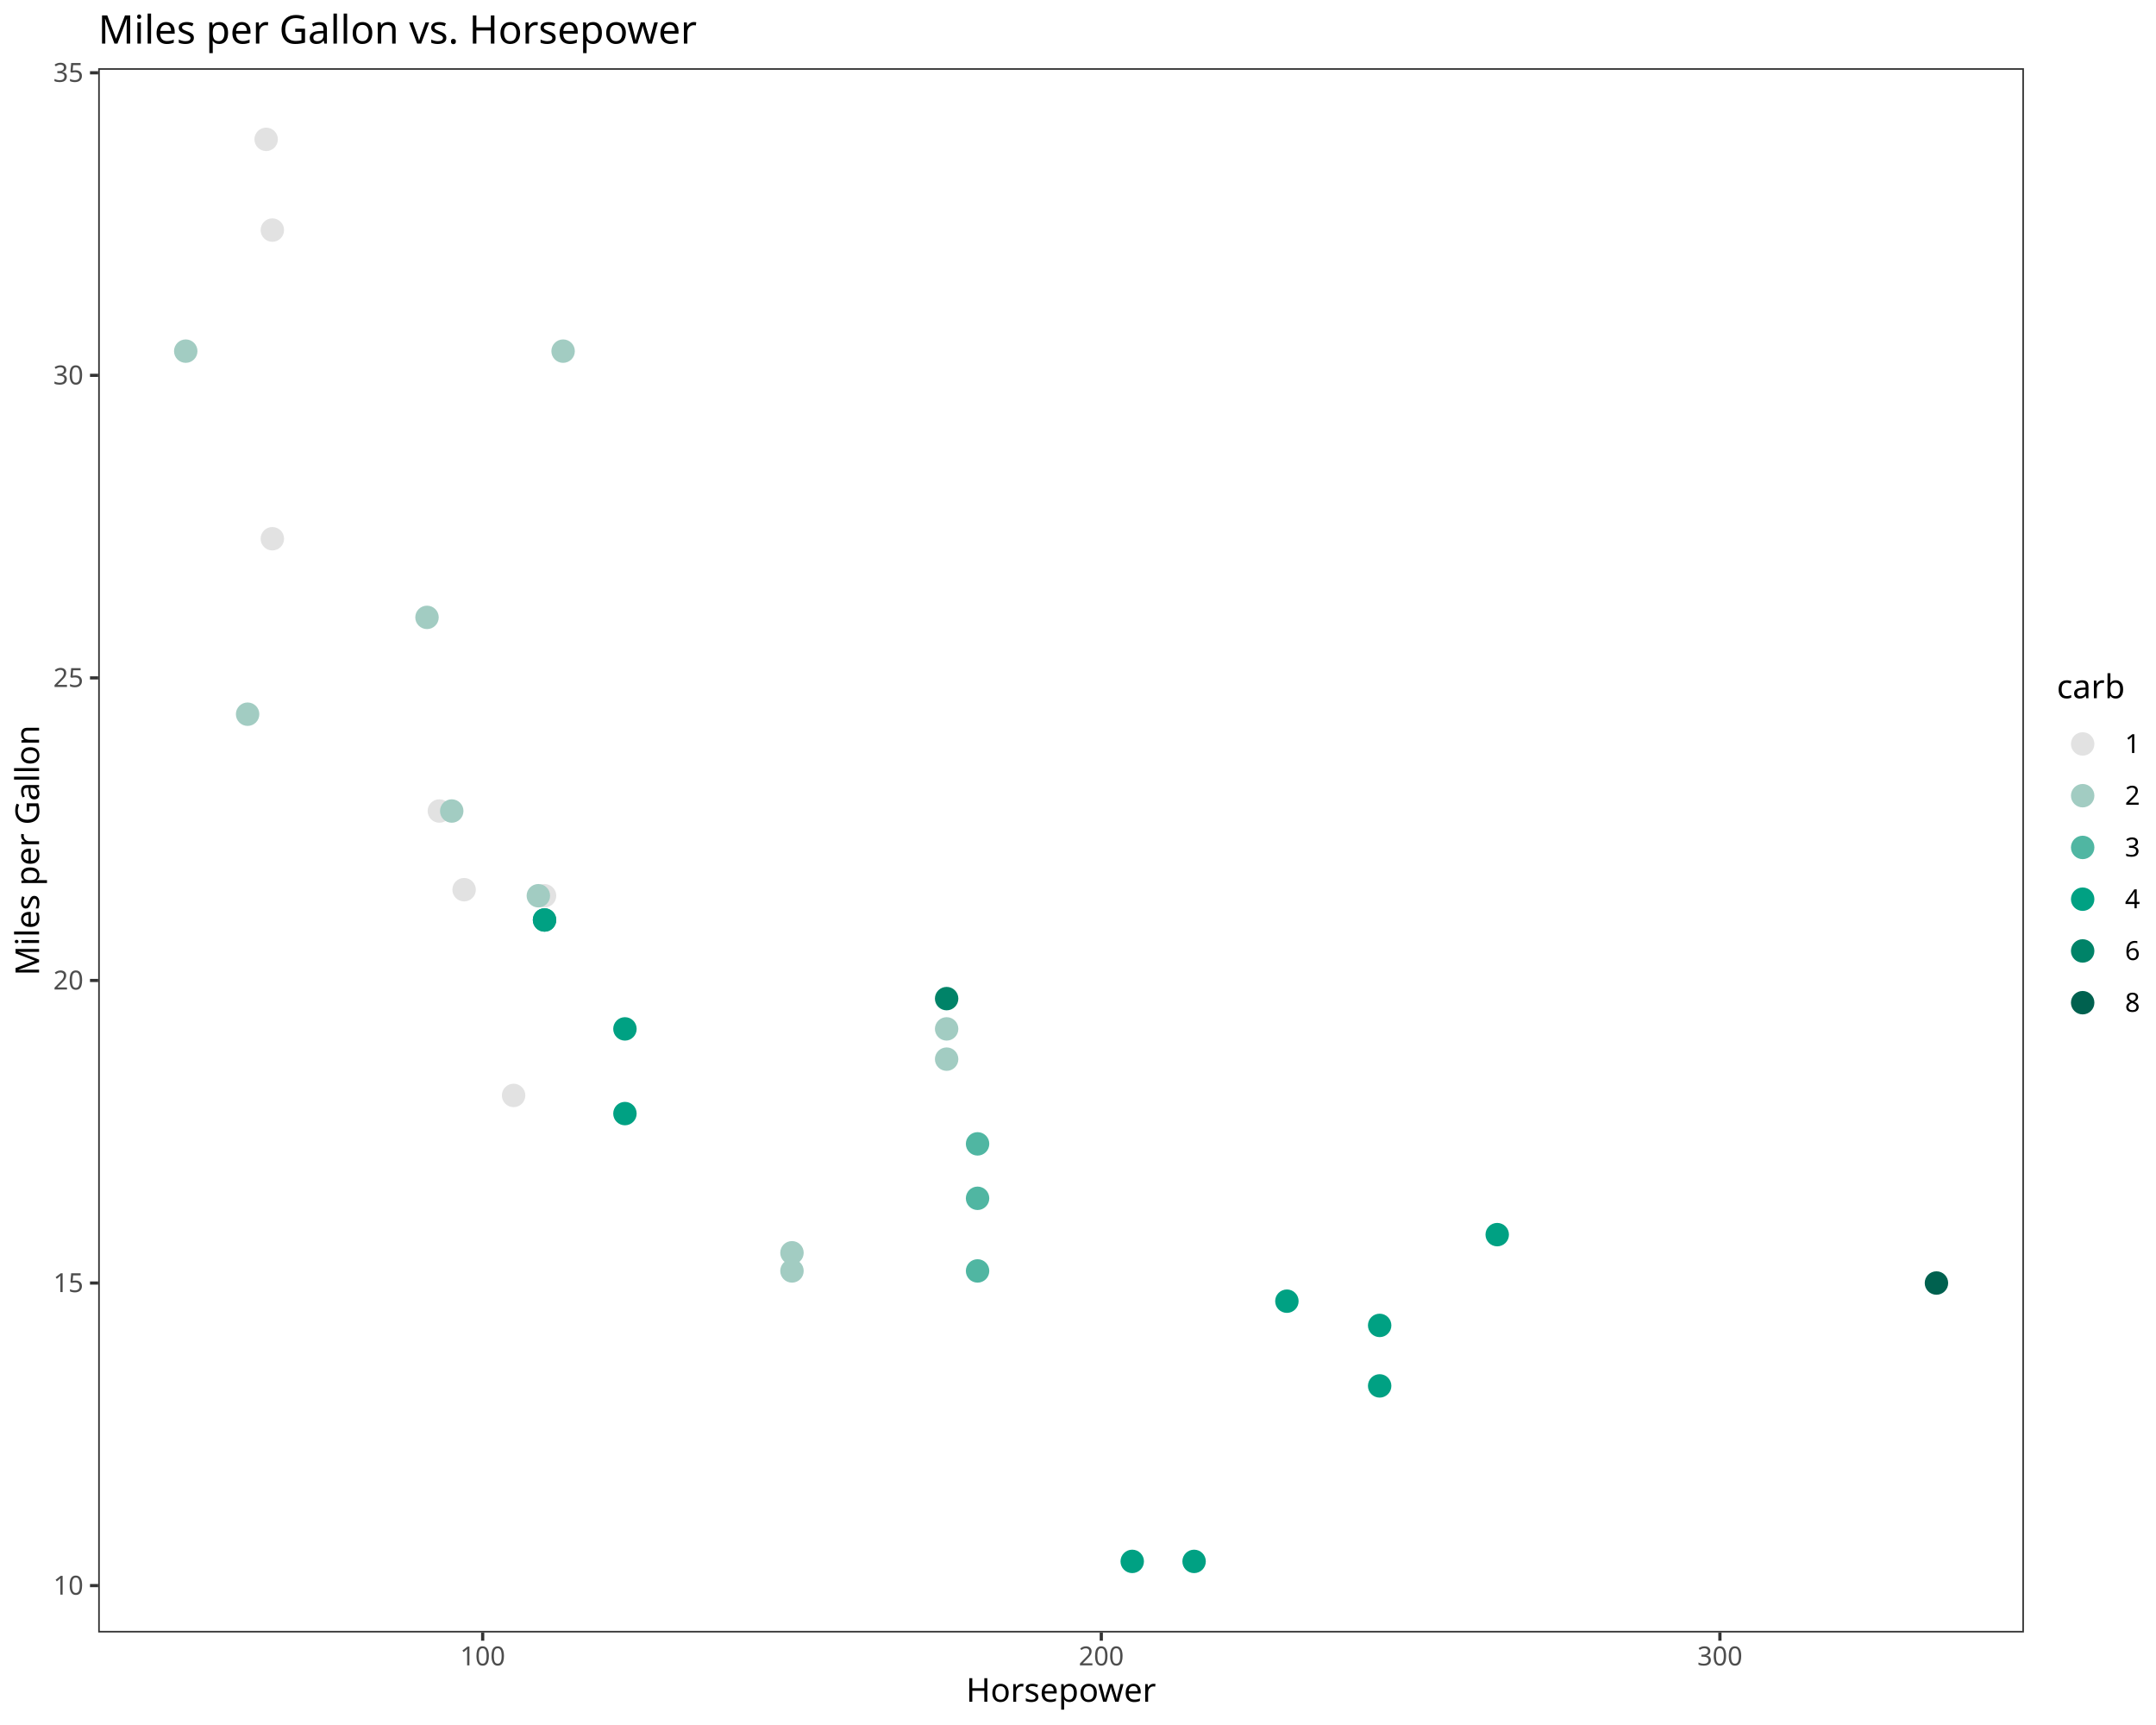
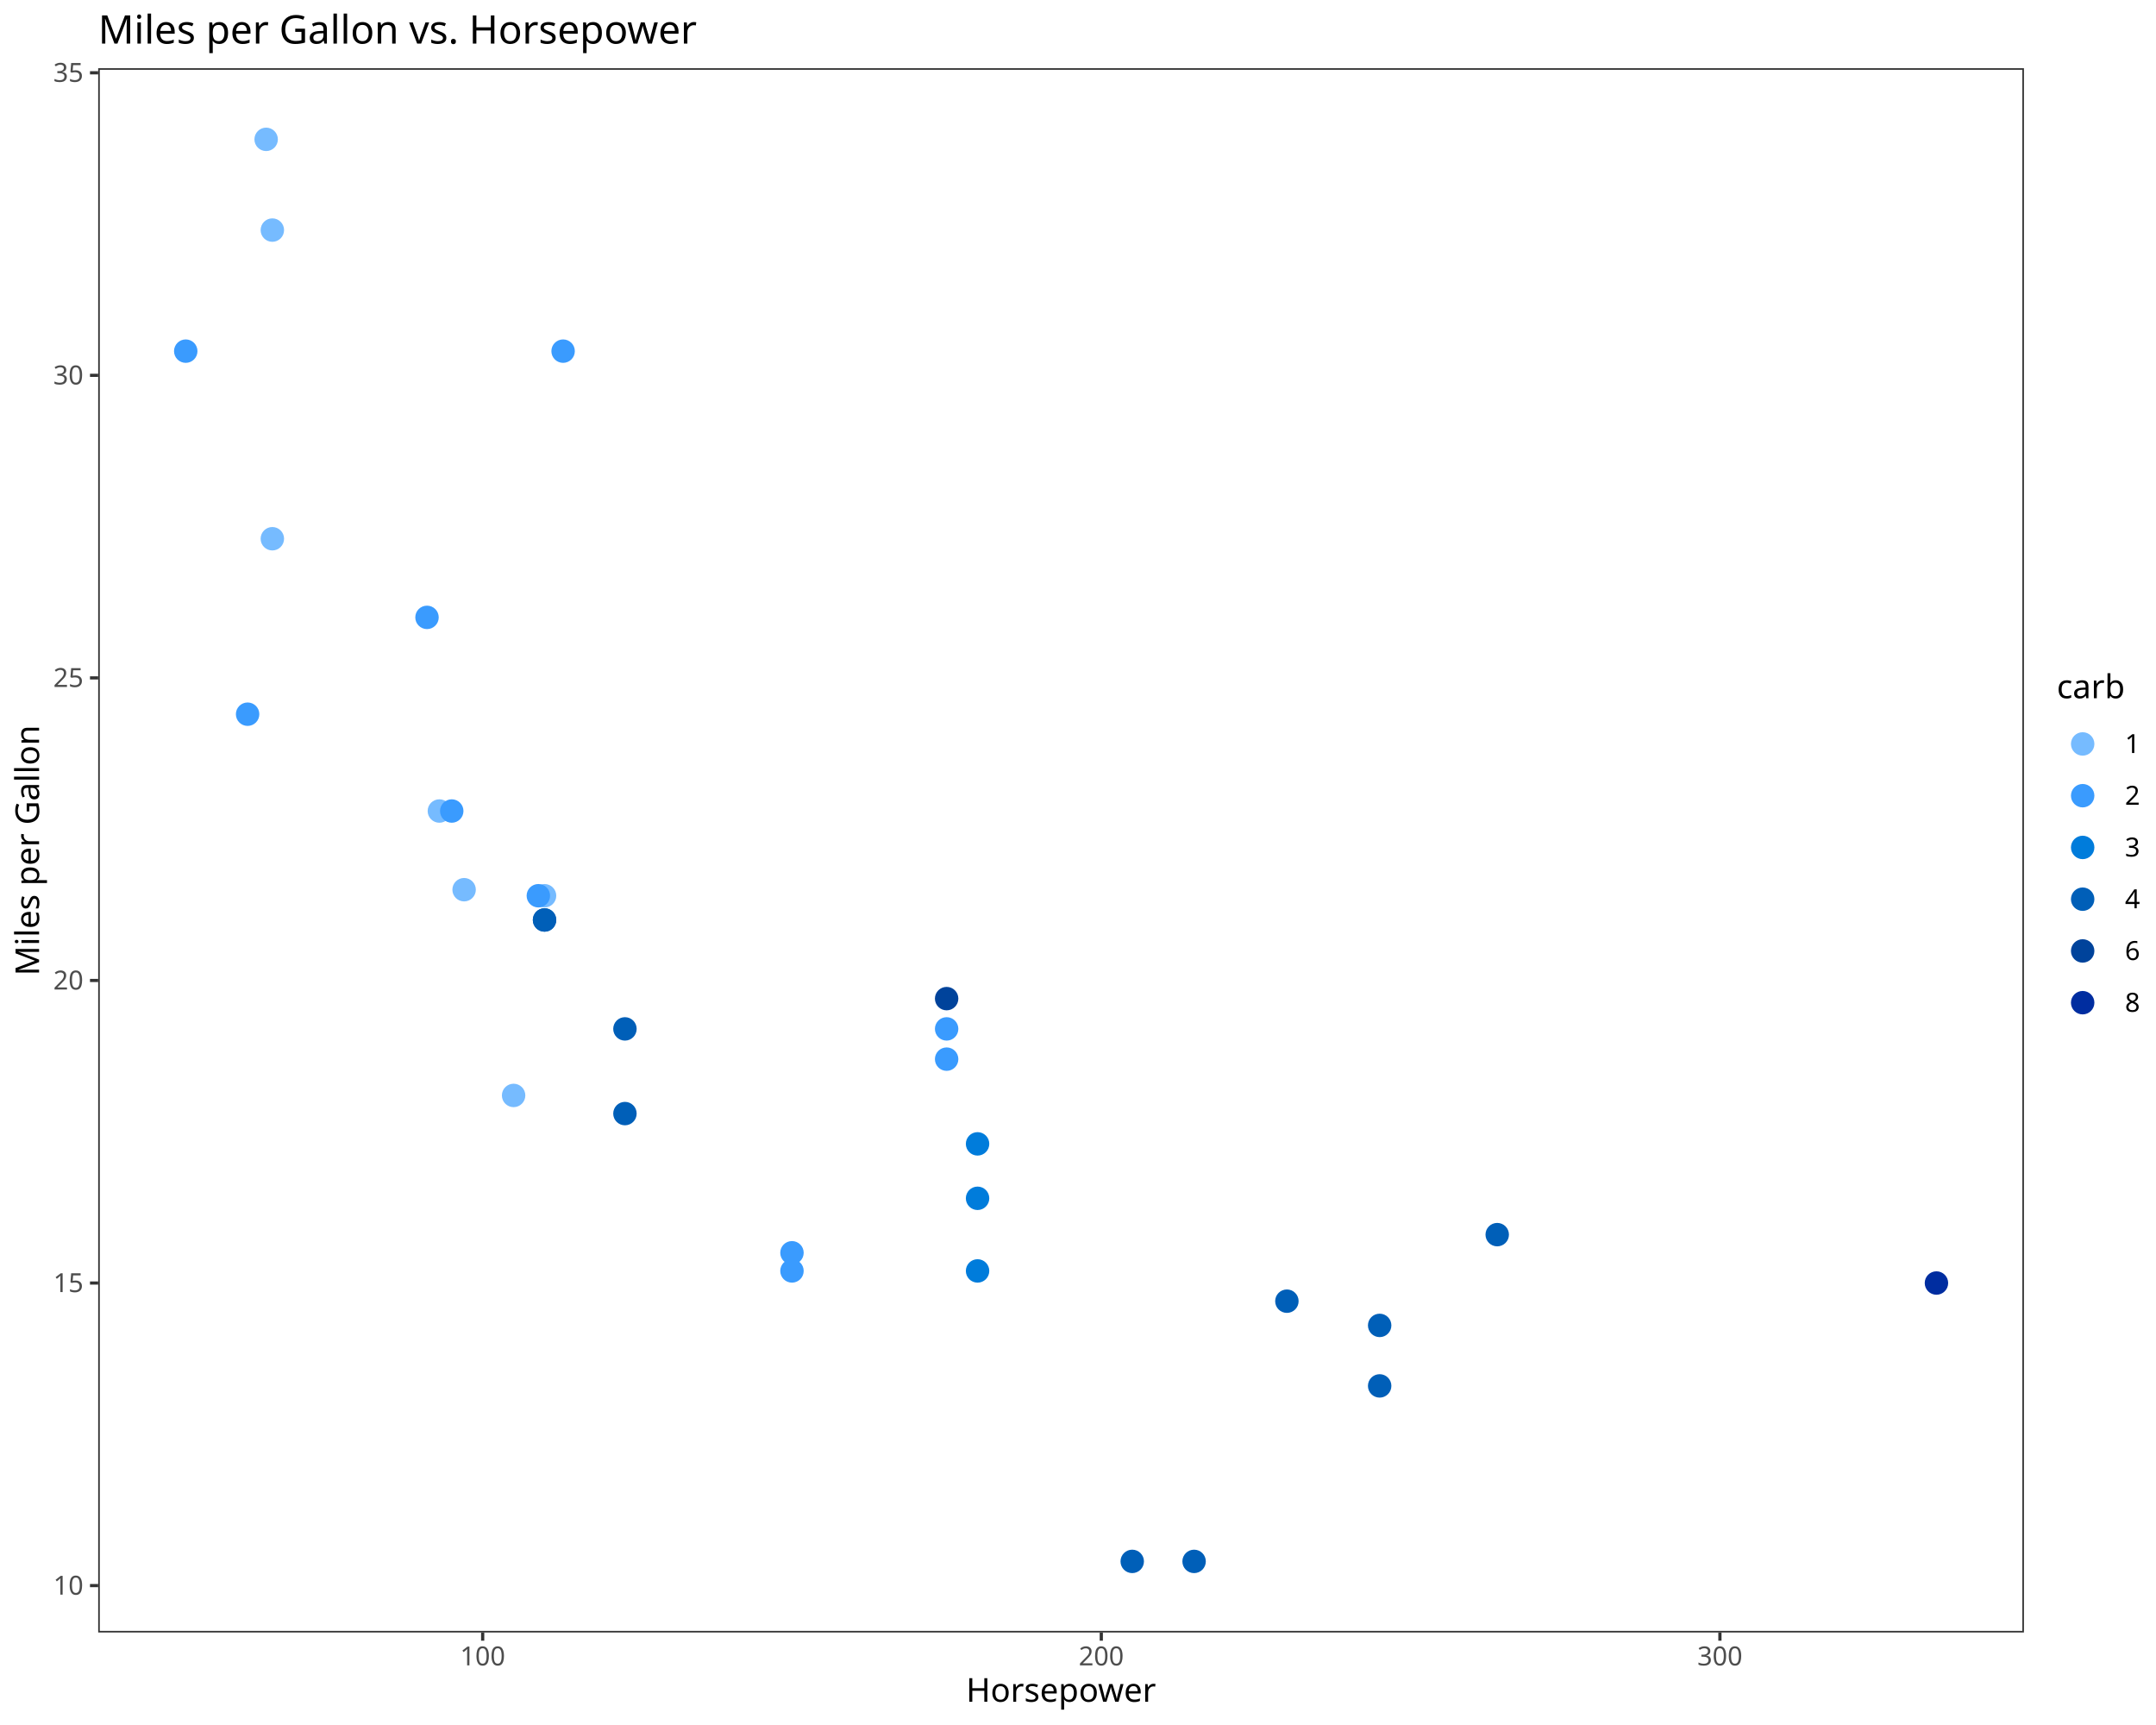
<svg xmlns="http://www.w3.org/2000/svg" class="svglite" data-engine-version="2.0" width="720.00pt" height="576.00pt" viewBox="0 0 720.00 576.00">
  <defs>
    <style type="text/css">
    .svglite line, .svglite polyline, .svglite polygon, .svglite path, .svglite rect, .svglite circle {
      fill: none;
      stroke: #000000;
      stroke-linecap: round;
      stroke-linejoin: round;
      stroke-miterlimit: 10.00;
    }
  </style>
  </defs>
  <rect width="100%" height="100%" style="stroke: none; fill: #FFFFFF;" />
  <defs>
    <clipPath id="cpMC4wMHw3MjAuMDB8MC4wMHw1NzYuMDA=">
      <rect x="0.00" y="0.00" width="720.00" height="576.00" />
    </clipPath>
  </defs>
  <g clip-path="url(#cpMC4wMHw3MjAuMDB8MC4wMHw1NzYuMDA=)">
    <rect x="0.00" y="0.00" width="720.00" height="576.00" style="stroke-width: 1.07; stroke: #FFFFFF; fill: #FFFFFF;" />
  </g>
  <defs>
    <clipPath id="cpMzIuNzl8Njc1LjkxfDIyLjc4fDU0NS4xMQ==">
      <rect x="32.79" y="22.78" width="643.11" height="522.33" />
    </clipPath>
  </defs>
  <g clip-path="url(#cpMzIuNzl8Njc1LjkxfDIyLjc4fDU0NS4xMQ==)">
    <rect x="32.79" y="22.78" width="643.11" height="522.33" style="stroke-width: 1.07; stroke: none; fill: #FFFFFF;" />
-     <circle cx="181.85" cy="307.19" r="3.56" style="stroke-width: 0.71; stroke: #00A183; fill: #00A183;" />
-     <circle cx="181.85" cy="307.19" r="3.56" style="stroke-width: 0.71; stroke: #00A183; fill: #00A183;" />
-     <circle cx="146.73" cy="270.81" r="3.56" style="stroke-width: 0.71; stroke: #E2E2E2; fill: #E2E2E2;" />
-     <circle cx="181.85" cy="299.10" r="3.56" style="stroke-width: 0.71; stroke: #E2E2E2; fill: #E2E2E2;" />
-     <circle cx="316.13" cy="353.66" r="3.56" style="stroke-width: 0.71; stroke: #A2CCC2; fill: #A2CCC2;" />
-     <circle cx="171.52" cy="365.78" r="3.56" style="stroke-width: 0.71; stroke: #E2E2E2; fill: #E2E2E2;" />
-     <circle cx="460.74" cy="442.57" r="3.56" style="stroke-width: 0.71; stroke: #00A183; fill: #00A183;" />
-     <circle cx="82.69" cy="238.48" r="3.56" style="stroke-width: 0.71; stroke: #A2CCC2; fill: #A2CCC2;" />
-     <circle cx="150.86" cy="270.81" r="3.56" style="stroke-width: 0.71; stroke: #A2CCC2; fill: #A2CCC2;" />
-     <circle cx="208.70" cy="343.56" r="3.56" style="stroke-width: 0.71; stroke: #00A183; fill: #00A183;" />
-     <circle cx="208.70" cy="371.84" r="3.56" style="stroke-width: 0.71; stroke: #00A183; fill: #00A183;" />
-     <circle cx="326.46" cy="400.13" r="3.56" style="stroke-width: 0.71; stroke: #50B6A2; fill: #50B6A2;" />
-     <circle cx="326.46" cy="381.95" r="3.56" style="stroke-width: 0.71; stroke: #50B6A2; fill: #50B6A2;" />
-     <circle cx="326.46" cy="424.38" r="3.56" style="stroke-width: 0.71; stroke: #50B6A2; fill: #50B6A2;" />
-     <circle cx="378.11" cy="521.37" r="3.56" style="stroke-width: 0.71; stroke: #00A183; fill: #00A183;" />
-     <circle cx="398.77" cy="521.37" r="3.56" style="stroke-width: 0.71; stroke: #00A183; fill: #00A183;" />
-     <circle cx="429.76" cy="434.48" r="3.56" style="stroke-width: 0.71; stroke: #00A183; fill: #00A183;" />
-     <circle cx="90.95" cy="76.83" r="3.56" style="stroke-width: 0.71; stroke: #E2E2E2; fill: #E2E2E2;" />
-     <circle cx="62.03" cy="117.25" r="3.56" style="stroke-width: 0.71; stroke: #A2CCC2; fill: #A2CCC2;" />
-     <circle cx="88.88" cy="46.53" r="3.56" style="stroke-width: 0.71; stroke: #E2E2E2; fill: #E2E2E2;" />
-     <circle cx="154.99" cy="297.08" r="3.56" style="stroke-width: 0.71; stroke: #E2E2E2; fill: #E2E2E2;" />
-     <circle cx="264.48" cy="418.32" r="3.56" style="stroke-width: 0.71; stroke: #A2CCC2; fill: #A2CCC2;" />
-     <circle cx="264.48" cy="424.38" r="3.56" style="stroke-width: 0.71; stroke: #A2CCC2; fill: #A2CCC2;" />
-     <circle cx="460.74" cy="462.77" r="3.56" style="stroke-width: 0.71; stroke: #00A183; fill: #00A183;" />
-     <circle cx="316.13" cy="343.56" r="3.56" style="stroke-width: 0.71; stroke: #A2CCC2; fill: #A2CCC2;" />
-     <circle cx="90.95" cy="179.89" r="3.56" style="stroke-width: 0.71; stroke: #E2E2E2; fill: #E2E2E2;" />
-     <circle cx="142.60" cy="206.15" r="3.56" style="stroke-width: 0.71; stroke: #A2CCC2; fill: #A2CCC2;" />
-     <circle cx="188.05" cy="117.25" r="3.56" style="stroke-width: 0.71; stroke: #A2CCC2; fill: #A2CCC2;" />
-     <circle cx="500.00" cy="412.26" r="3.56" style="stroke-width: 0.71; stroke: #00A183; fill: #00A183;" />
-     <circle cx="316.13" cy="333.45" r="3.56" style="stroke-width: 0.71; stroke: #008368; fill: #008368;" />
-     <circle cx="646.68" cy="428.42" r="3.56" style="stroke-width: 0.71; stroke: #00614F; fill: #00614F;" />
-     <circle cx="179.78" cy="299.10" r="3.56" style="stroke-width: 0.71; stroke: #A2CCC2; fill: #A2CCC2;" />
+     <circle cx="181.85" cy="307.19" r="3.56" style="stroke-width: 0.71; stroke: #005FB8; fill: #005FB8;" />
+     <circle cx="181.85" cy="307.19" r="3.56" style="stroke-width: 0.71; stroke: #005FB8; fill: #005FB8;" />
+     <circle cx="146.73" cy="270.81" r="3.56" style="stroke-width: 0.71; stroke: #76BBFF; fill: #76BBFF;" />
+     <circle cx="181.85" cy="299.10" r="3.56" style="stroke-width: 0.71; stroke: #76BBFF; fill: #76BBFF;" />
+     <circle cx="316.13" cy="353.66" r="3.56" style="stroke-width: 0.71; stroke: #3A9BFE; fill: #3A9BFE;" />
+     <circle cx="171.52" cy="365.78" r="3.56" style="stroke-width: 0.71; stroke: #76BBFF; fill: #76BBFF;" />
+     <circle cx="460.74" cy="442.57" r="3.56" style="stroke-width: 0.71; stroke: #005FB8; fill: #005FB8;" />
+     <circle cx="82.69" cy="238.48" r="3.56" style="stroke-width: 0.71; stroke: #3A9BFE; fill: #3A9BFE;" />
+     <circle cx="150.86" cy="270.81" r="3.56" style="stroke-width: 0.71; stroke: #3A9BFE; fill: #3A9BFE;" />
+     <circle cx="208.70" cy="343.56" r="3.56" style="stroke-width: 0.71; stroke: #005FB8; fill: #005FB8;" />
+     <circle cx="208.70" cy="371.84" r="3.56" style="stroke-width: 0.71; stroke: #005FB8; fill: #005FB8;" />
+     <circle cx="326.46" cy="400.13" r="3.56" style="stroke-width: 0.71; stroke: #007CDB; fill: #007CDB;" />
+     <circle cx="326.46" cy="381.95" r="3.56" style="stroke-width: 0.71; stroke: #007CDB; fill: #007CDB;" />
+     <circle cx="326.46" cy="424.38" r="3.56" style="stroke-width: 0.71; stroke: #007CDB; fill: #007CDB;" />
+     <circle cx="378.11" cy="521.37" r="3.56" style="stroke-width: 0.71; stroke: #005FB8; fill: #005FB8;" />
+     <circle cx="398.77" cy="521.37" r="3.56" style="stroke-width: 0.71; stroke: #005FB8; fill: #005FB8;" />
+     <circle cx="429.76" cy="434.48" r="3.56" style="stroke-width: 0.71; stroke: #005FB8; fill: #005FB8;" />
+     <circle cx="90.95" cy="76.83" r="3.56" style="stroke-width: 0.71; stroke: #76BBFF; fill: #76BBFF;" />
+     <circle cx="62.03" cy="117.25" r="3.56" style="stroke-width: 0.71; stroke: #3A9BFE; fill: #3A9BFE;" />
+     <circle cx="88.88" cy="46.53" r="3.56" style="stroke-width: 0.71; stroke: #76BBFF; fill: #76BBFF;" />
+     <circle cx="154.99" cy="297.08" r="3.56" style="stroke-width: 0.71; stroke: #76BBFF; fill: #76BBFF;" />
+     <circle cx="264.48" cy="418.32" r="3.56" style="stroke-width: 0.71; stroke: #3A9BFE; fill: #3A9BFE;" />
+     <circle cx="264.48" cy="424.38" r="3.56" style="stroke-width: 0.71; stroke: #3A9BFE; fill: #3A9BFE;" />
+     <circle cx="460.74" cy="462.77" r="3.56" style="stroke-width: 0.71; stroke: #005FB8; fill: #005FB8;" />
+     <circle cx="316.13" cy="343.56" r="3.56" style="stroke-width: 0.71; stroke: #3A9BFE; fill: #3A9BFE;" />
+     <circle cx="90.95" cy="179.89" r="3.56" style="stroke-width: 0.71; stroke: #76BBFF; fill: #76BBFF;" />
+     <circle cx="142.60" cy="206.15" r="3.56" style="stroke-width: 0.71; stroke: #3A9BFE; fill: #3A9BFE;" />
+     <circle cx="188.05" cy="117.25" r="3.56" style="stroke-width: 0.71; stroke: #3A9BFE; fill: #3A9BFE;" />
+     <circle cx="500.00" cy="412.26" r="3.56" style="stroke-width: 0.71; stroke: #005FB8; fill: #005FB8;" />
+     <circle cx="316.13" cy="333.45" r="3.56" style="stroke-width: 0.71; stroke: #00439B; fill: #00439B;" />
+     <circle cx="646.68" cy="428.42" r="3.56" style="stroke-width: 0.71; stroke: #002DA0; fill: #002DA0;" />
+     <circle cx="179.78" cy="299.10" r="3.56" style="stroke-width: 0.71; stroke: #3A9BFE; fill: #3A9BFE;" />
    <rect x="32.79" y="22.78" width="643.11" height="522.33" style="stroke-width: 1.07; stroke: #333333;" />
  </g>
  <g clip-path="url(#cpMC4wMHw3MjAuMDB8MC4wMHw1NzYuMDA=)">
    <text x="27.86" y="532.48" text-anchor="end" style="font-size: 8.80px; fill: #4D4D4D; font-family: sans;" textLength="9.79px" lengthAdjust="spacingAndGlyphs">10</text>
    <text x="27.86" y="431.45" text-anchor="end" style="font-size: 8.80px; fill: #4D4D4D; font-family: sans;" textLength="9.79px" lengthAdjust="spacingAndGlyphs">15</text>
    <text x="27.86" y="330.42" text-anchor="end" style="font-size: 8.80px; fill: #4D4D4D; font-family: sans;" textLength="9.79px" lengthAdjust="spacingAndGlyphs">20</text>
    <text x="27.86" y="229.39" text-anchor="end" style="font-size: 8.80px; fill: #4D4D4D; font-family: sans;" textLength="9.79px" lengthAdjust="spacingAndGlyphs">25</text>
    <text x="27.86" y="128.36" text-anchor="end" style="font-size: 8.80px; fill: #4D4D4D; font-family: sans;" textLength="9.79px" lengthAdjust="spacingAndGlyphs">30</text>
    <text x="27.86" y="27.33" text-anchor="end" style="font-size: 8.80px; fill: #4D4D4D; font-family: sans;" textLength="9.79px" lengthAdjust="spacingAndGlyphs">35</text>
    <polyline points="30.05,529.45 32.79,529.45 " style="stroke-width: 1.07; stroke: #333333; stroke-linecap: butt;" />
    <polyline points="30.05,428.42 32.79,428.42 " style="stroke-width: 1.07; stroke: #333333; stroke-linecap: butt;" />
    <polyline points="30.05,327.39 32.79,327.39 " style="stroke-width: 1.07; stroke: #333333; stroke-linecap: butt;" />
    <polyline points="30.05,226.36 32.79,226.36 " style="stroke-width: 1.07; stroke: #333333; stroke-linecap: butt;" />
    <polyline points="30.05,125.33 32.79,125.33 " style="stroke-width: 1.07; stroke: #333333; stroke-linecap: butt;" />
    <polyline points="30.05,24.30 32.79,24.30 " style="stroke-width: 1.07; stroke: #333333; stroke-linecap: butt;" />
    <polyline points="161.19,547.85 161.19,545.11 " style="stroke-width: 1.07; stroke: #333333; stroke-linecap: butt;" />
    <polyline points="367.78,547.85 367.78,545.11 " style="stroke-width: 1.07; stroke: #333333; stroke-linecap: butt;" />
    <polyline points="574.37,547.85 574.37,545.11 " style="stroke-width: 1.07; stroke: #333333; stroke-linecap: butt;" />
    <text x="161.19" y="556.10" text-anchor="middle" style="font-size: 8.80px; fill: #4D4D4D; font-family: sans;" textLength="14.68px" lengthAdjust="spacingAndGlyphs">100</text>
    <text x="367.78" y="556.10" text-anchor="middle" style="font-size: 8.80px; fill: #4D4D4D; font-family: sans;" textLength="14.68px" lengthAdjust="spacingAndGlyphs">200</text>
    <text x="574.37" y="556.10" text-anchor="middle" style="font-size: 8.80px; fill: #4D4D4D; font-family: sans;" textLength="14.68px" lengthAdjust="spacingAndGlyphs">300</text>
    <text x="354.35" y="568.24" text-anchor="middle" style="font-size: 11.00px; font-family: sans;" textLength="59.31px" lengthAdjust="spacingAndGlyphs">Horsepower</text>
    <text transform="translate(13.05,283.95) rotate(-90)" text-anchor="middle" style="font-size: 11.00px; font-family: sans;" textLength="79.48px" lengthAdjust="spacingAndGlyphs">Miles per Gallon</text>
    <rect x="686.87" y="224.44" width="27.65" height="119.01" style="stroke-width: 1.07; stroke: none; fill: #FFFFFF;" />
    <text x="686.87" y="233.15" style="font-size: 11.00px; font-family: sans;" textLength="21.40px" lengthAdjust="spacingAndGlyphs">carb</text>
    <rect x="686.87" y="239.77" width="17.28" height="17.28" style="stroke-width: 1.07; stroke: none; fill: #FFFFFF;" />
-     <circle cx="695.51" cy="248.41" r="3.56" style="stroke-width: 0.71; stroke: #E2E2E2; fill: #E2E2E2;" />
+     <circle cx="695.51" cy="248.41" r="3.56" style="stroke-width: 0.71; stroke: #76BBFF; fill: #76BBFF;" />
    <rect x="686.87" y="257.05" width="17.28" height="17.28" style="stroke-width: 1.07; stroke: none; fill: #FFFFFF;" />
-     <circle cx="695.51" cy="265.69" r="3.56" style="stroke-width: 0.71; stroke: #A2CCC2; fill: #A2CCC2;" />
+     <circle cx="695.51" cy="265.69" r="3.56" style="stroke-width: 0.71; stroke: #3A9BFE; fill: #3A9BFE;" />
    <rect x="686.87" y="274.33" width="17.28" height="17.28" style="stroke-width: 1.07; stroke: none; fill: #FFFFFF;" />
-     <circle cx="695.51" cy="282.97" r="3.56" style="stroke-width: 0.71; stroke: #50B6A2; fill: #50B6A2;" />
+     <circle cx="695.51" cy="282.97" r="3.56" style="stroke-width: 0.71; stroke: #007CDB; fill: #007CDB;" />
    <rect x="686.87" y="291.61" width="17.28" height="17.28" style="stroke-width: 1.07; stroke: none; fill: #FFFFFF;" />
-     <circle cx="695.51" cy="300.25" r="3.56" style="stroke-width: 0.71; stroke: #00A183; fill: #00A183;" />
+     <circle cx="695.51" cy="300.25" r="3.56" style="stroke-width: 0.71; stroke: #005FB8; fill: #005FB8;" />
    <rect x="686.87" y="308.89" width="17.28" height="17.28" style="stroke-width: 1.07; stroke: none; fill: #FFFFFF;" />
-     <circle cx="695.51" cy="317.53" r="3.56" style="stroke-width: 0.71; stroke: #008368; fill: #008368;" />
+     <circle cx="695.51" cy="317.53" r="3.56" style="stroke-width: 0.71; stroke: #00439B; fill: #00439B;" />
    <rect x="686.87" y="326.17" width="17.28" height="17.28" style="stroke-width: 1.07; stroke: none; fill: #FFFFFF;" />
-     <circle cx="695.51" cy="334.81" r="3.56" style="stroke-width: 0.71; stroke: #00614F; fill: #00614F;" />
+     <circle cx="695.51" cy="334.81" r="3.56" style="stroke-width: 0.71; stroke: #002DA0; fill: #002DA0;" />
    <text x="709.63" y="251.44" style="font-size: 8.80px; font-family: sans;" textLength="4.89px" lengthAdjust="spacingAndGlyphs">1</text>
    <text x="709.63" y="268.72" style="font-size: 8.80px; font-family: sans;" textLength="4.89px" lengthAdjust="spacingAndGlyphs">2</text>
    <text x="709.63" y="286.00" style="font-size: 8.80px; font-family: sans;" textLength="4.89px" lengthAdjust="spacingAndGlyphs">3</text>
    <text x="709.63" y="303.28" style="font-size: 8.80px; font-family: sans;" textLength="4.89px" lengthAdjust="spacingAndGlyphs">4</text>
    <text x="709.63" y="320.56" style="font-size: 8.80px; font-family: sans;" textLength="4.89px" lengthAdjust="spacingAndGlyphs">6</text>
    <text x="709.63" y="337.84" style="font-size: 8.80px; font-family: sans;" textLength="4.89px" lengthAdjust="spacingAndGlyphs">8</text>
    <text x="32.79" y="14.56" style="font-size: 13.20px; font-family: sans;" textLength="190.77px" lengthAdjust="spacingAndGlyphs">Miles per Gallon vs. Horsepower</text>
  </g>
</svg>
